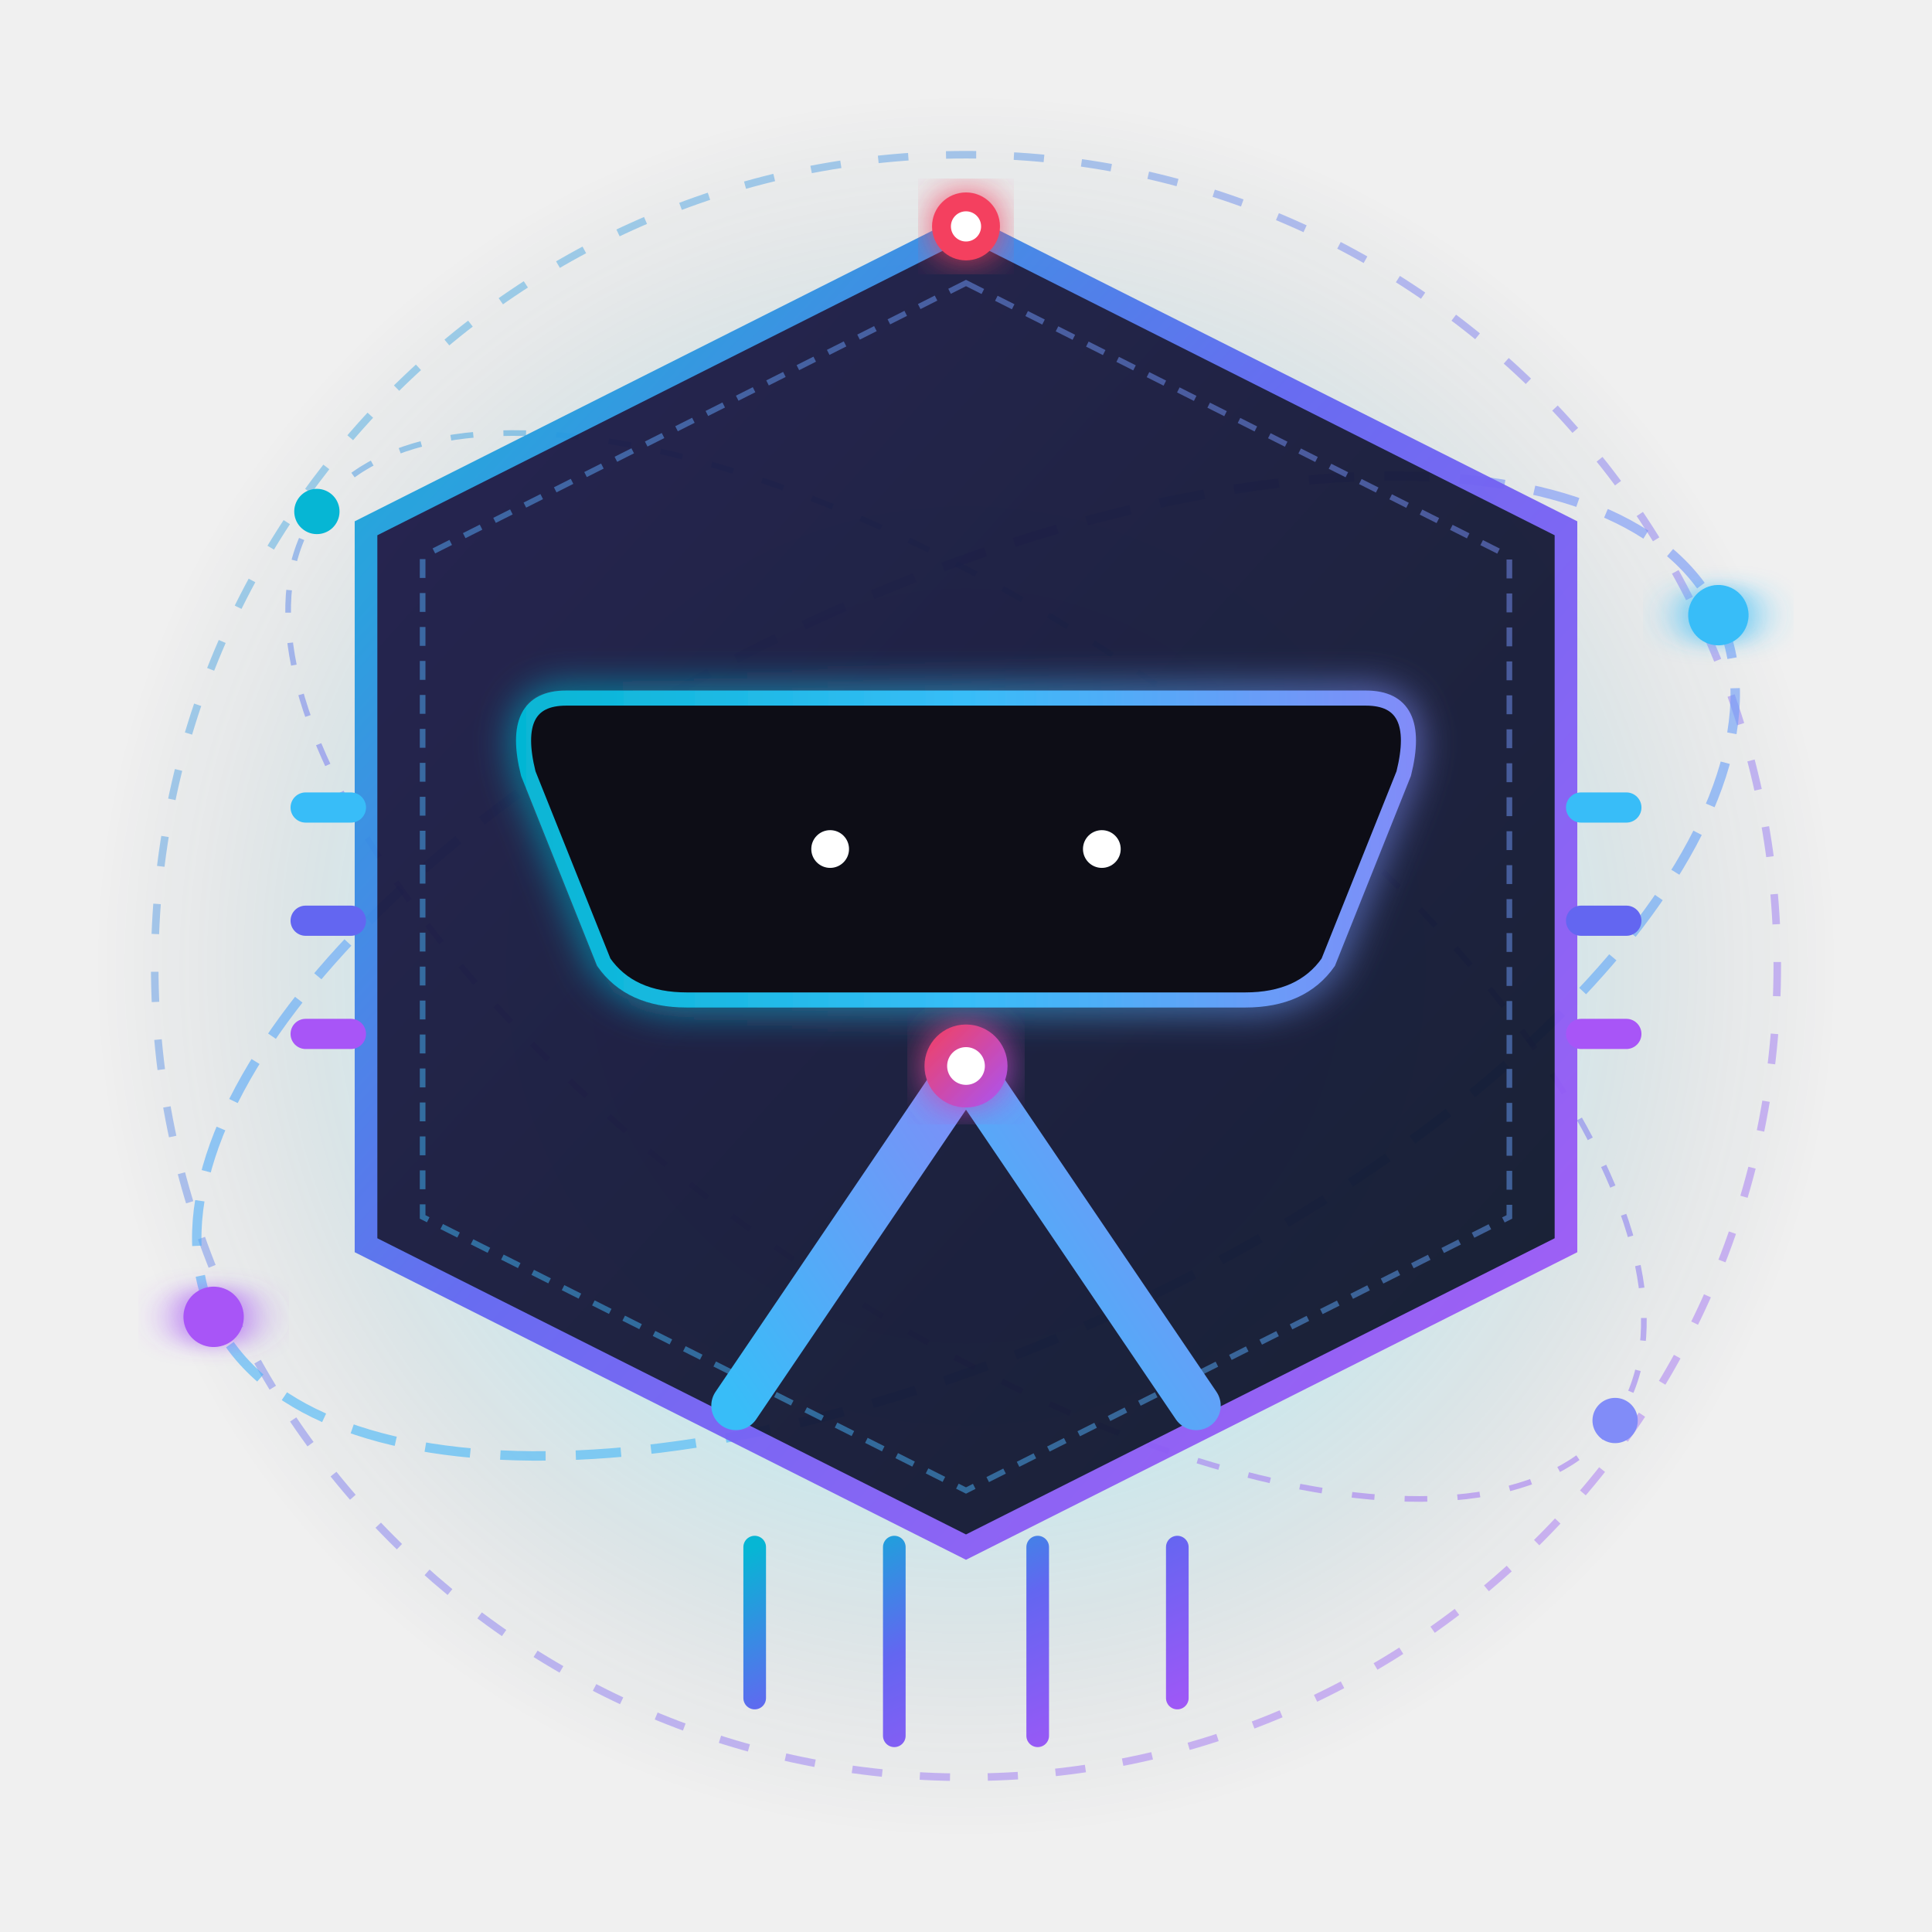
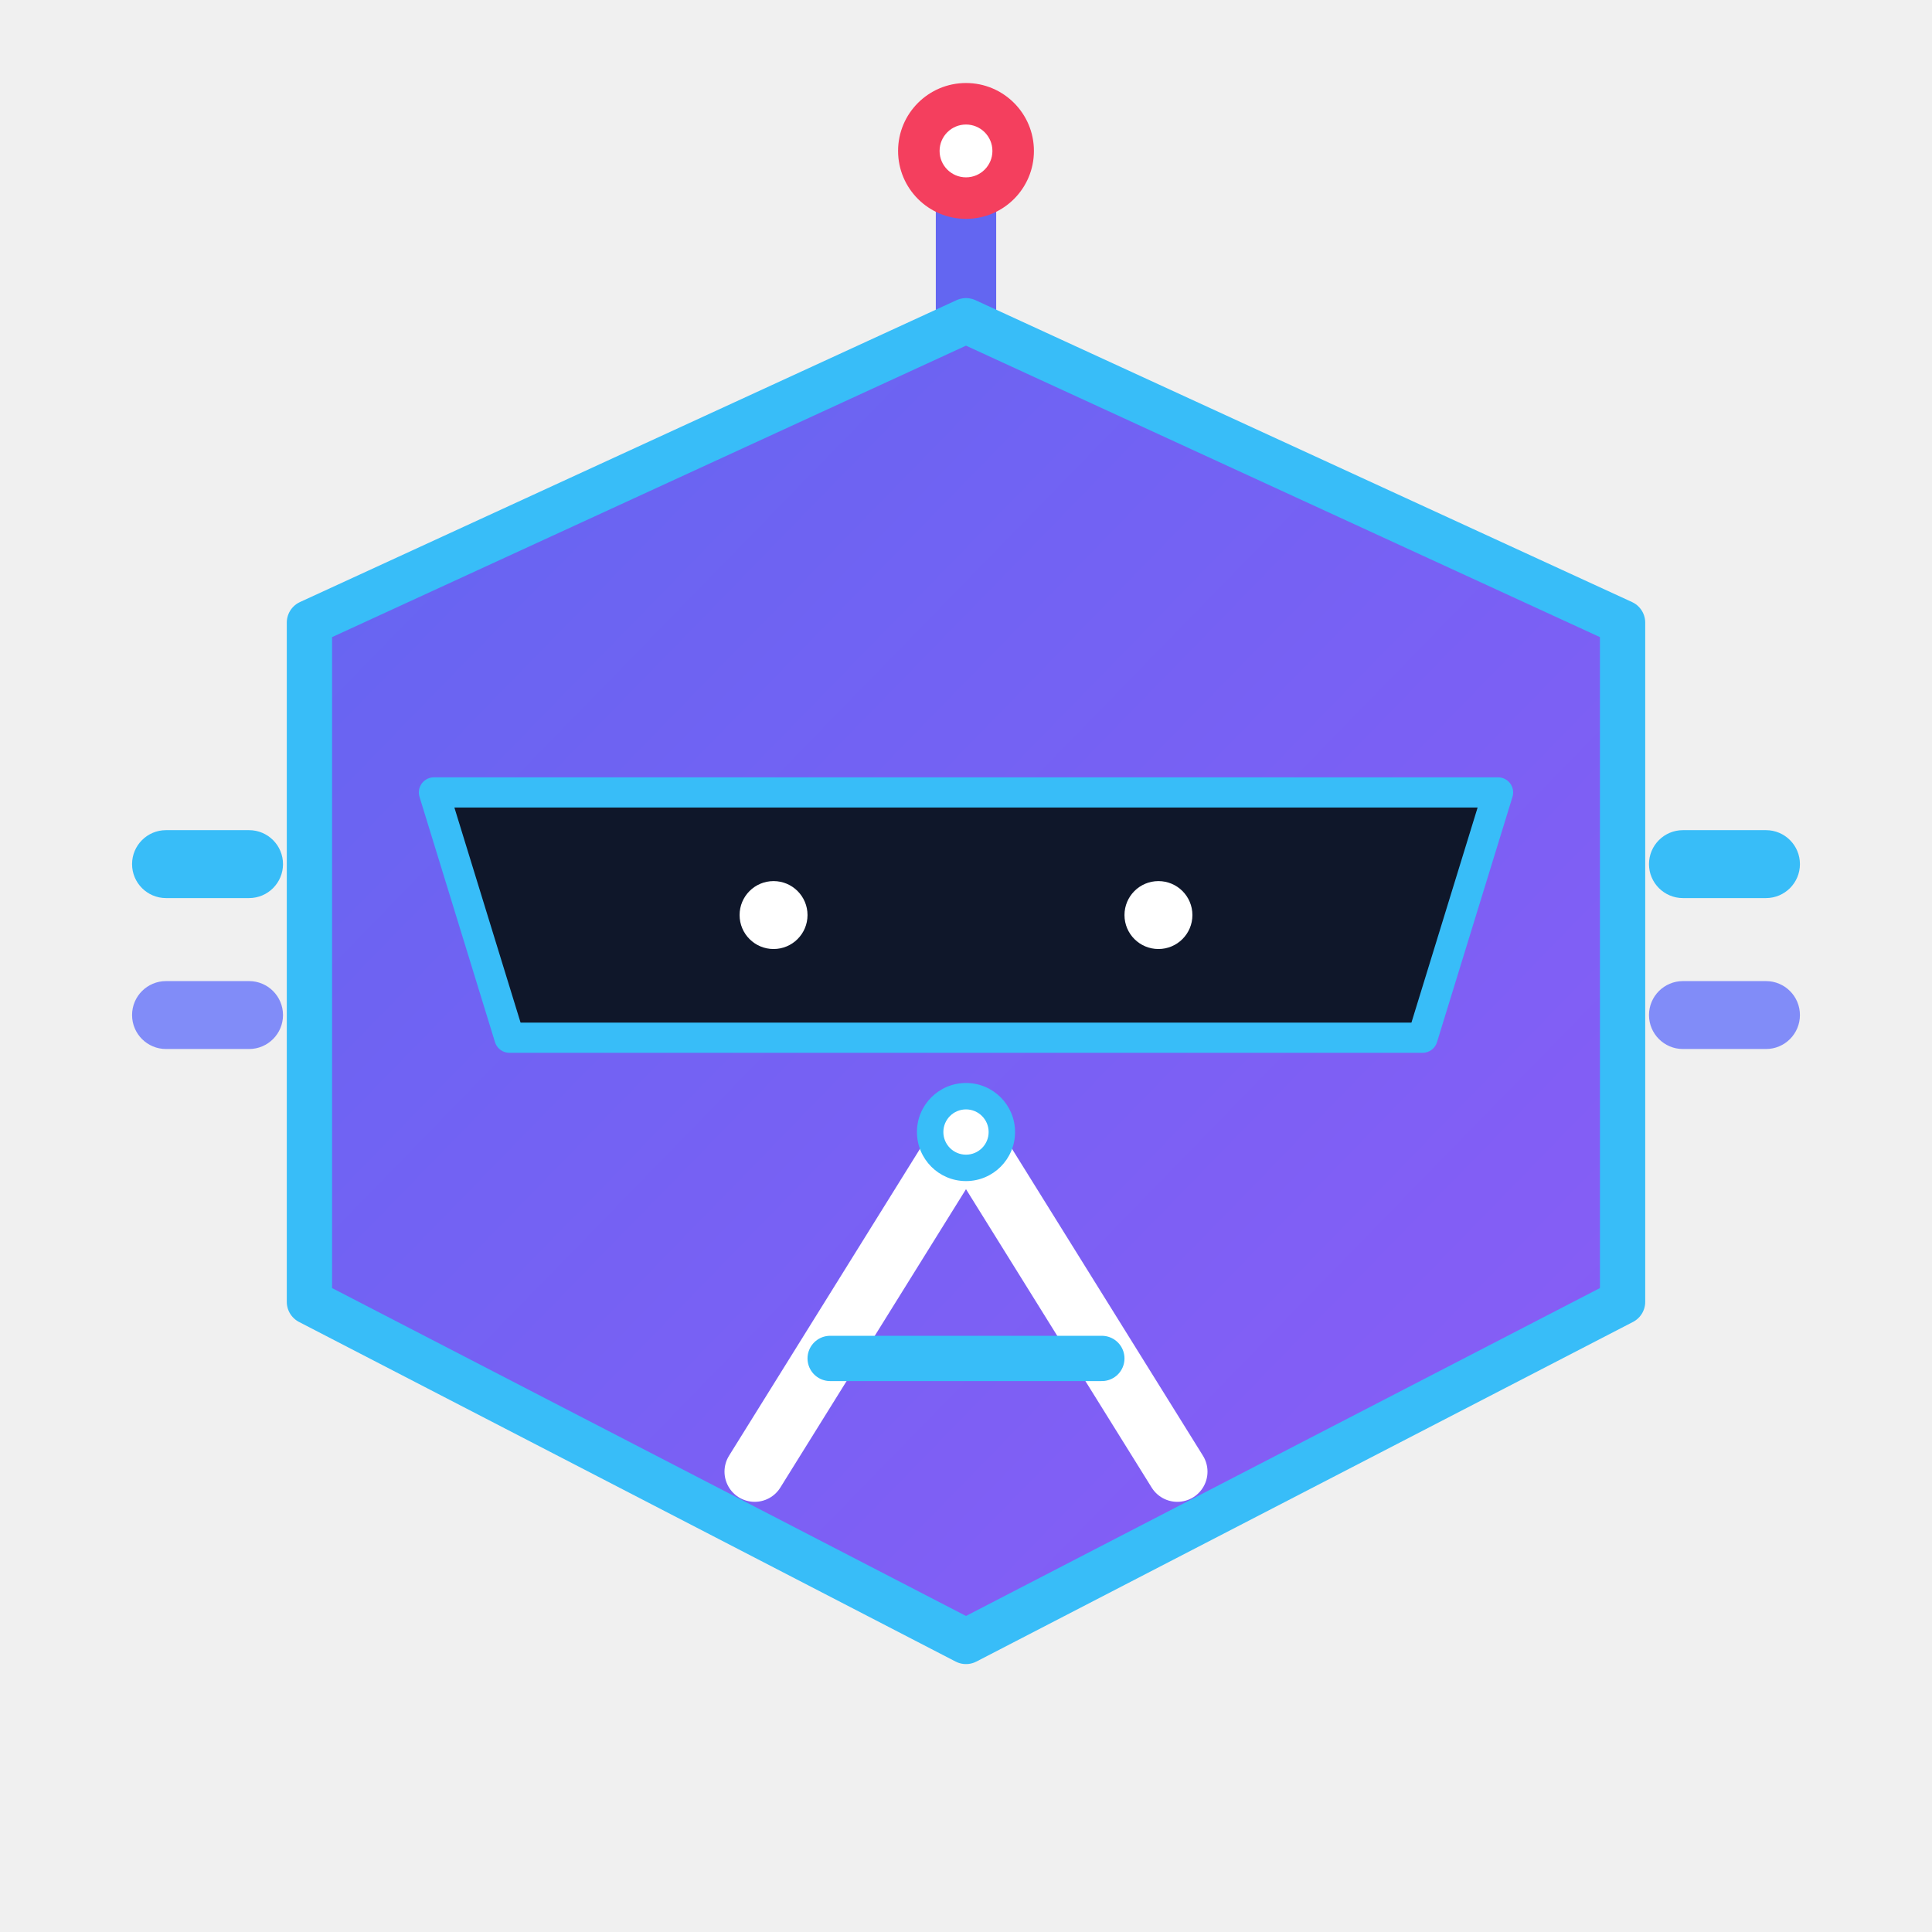
<svg xmlns="http://www.w3.org/2000/svg" class="icon" viewBox="0 0 1024 1024" version="1.1" width="200" height="200">
  <defs>
-     <linearGradient id="agentGradPrimary" x1="0%" y1="0%" x2="100%" y2="100%">
-       <stop offset="0%" stop-color="#06B6D4" />
-       <stop offset="45%" stop-color="#6366F1" />
-       <stop offset="100%" stop-color="#A855F7" />
+     <linearGradient id="agentHeadGrad" x1="0%" y1="0%" x2="100%" y2="100%">
+       <stop offset="0%" stop-color="#6366f1" />
+       <stop offset="100%" stop-color="#8b5cf6" />
    </linearGradient>
-     <linearGradient id="agentGradAccent" x1="0%" y1="100%" x2="100%" y2="0%">
-       <stop offset="0%" stop-color="#38BDF8" />
-       <stop offset="100%" stop-color="#818CF8" />
+     <linearGradient id="agentVisorGrad" x1="0%" y1="0%" x2="100%" y2="0%">
+       <stop offset="0%" stop-color="#06b6d4" />
+       <stop offset="100%" stop-color="#38bdf8" />
    </linearGradient>
-     <linearGradient id="agentGradWarm" x1="0%" y1="0%" x2="100%" y2="100%">
-       <stop offset="0%" stop-color="#F43F5E" />
-       <stop offset="100%" stop-color="#A855F7" />
+     <linearGradient id="agentChestGrad" x1="0%" y1="0%" x2="100%" y2="100%">
+       <stop offset="0%" stop-color="#4f46e5" />
+       <stop offset="100%" stop-color="#6366f1" />
    </linearGradient>
-     <linearGradient id="agentGradVisor" x1="0%" y1="0%" x2="100%" y2="0%">
-       <stop offset="0%" stop-color="#06B6D4" />
-       <stop offset="50%" stop-color="#38BDF8" />
-       <stop offset="100%" stop-color="#818CF8" />
-     </linearGradient>
-     <linearGradient id="agentGradDark" x1="0%" y1="0%" x2="100%" y2="100%">
-       <stop offset="0%" stop-color="#1E1B4B" />
-       <stop offset="100%" stop-color="#0F172A" />
-     </linearGradient>
-     <radialGradient id="agentAura" cx="50%" cy="50%" r="50%">
-       <stop offset="0%" stop-color="#6366F1" stop-opacity="0.35" />
-       <stop offset="60%" stop-color="#06B6D4" stop-opacity="0.15" />
-       <stop offset="100%" stop-color="#0F172A" stop-opacity="0" />
-     </radialGradient>
-     <filter id="agentGlow" x="-20%" y="-20%" width="140%" height="140%">
-       <feGaussianBlur stdDeviation="10" result="blur" />
-       <feComposite in="SourceGraphic" in2="blur" operator="over" />
-     </filter>
  </defs>
-   <circle cx="512" cy="512" r="460" fill="url(#agentAura)" />
-   <circle cx="512" cy="512" r="430" fill="none" stroke="url(#agentGradPrimary)" stroke-width="4" stroke-dasharray="16 20" opacity="0.4" />
-   <g transform="rotate(-25 512 512)">
-     <ellipse cx="512" cy="512" rx="440" ry="200" fill="none" stroke="url(#agentGradAccent)" stroke-width="5" stroke-dasharray="24 16" opacity="0.6" />
-     <circle cx="952" cy="512" r="16" fill="#38BDF8" filter="url(#agentGlow)" />
-     <circle cx="72" cy="512" r="16" fill="#A855F7" filter="url(#agentGlow)" />
-   </g>
-   <g transform="rotate(35 512 512)">
-     <ellipse cx="512" cy="512" rx="420" ry="180" fill="none" stroke="url(#agentGradPrimary)" stroke-width="3" stroke-dasharray="12 16" opacity="0.45" />
-     <circle cx="932" cy="512" r="12" fill="#818CF8" />
-     <circle cx="92" cy="512" r="12" fill="#06B6D4" />
-   </g>
-   <polygon points="512,120 830,280 830,660 512,820 194,660 194,280" fill="url(#agentGradDark)" stroke="url(#agentGradPrimary)" stroke-width="12" opacity="0.95" />
-   <polygon points="512,150 800,295 800,645 512,790 224,645 224,295" fill="none" stroke="url(#agentGradAccent)" stroke-width="3" stroke-dasharray="10 8" opacity="0.5" />
-   <path d="M512 120 L512 210" stroke="url(#agentGradAccent)" stroke-width="10" stroke-linecap="round" />
-   <circle cx="512" cy="120" r="18" fill="#F43F5E" filter="url(#agentGlow)" />
-   <circle cx="512" cy="120" r="8" fill="#FFFFFF" />
-   <rect x="154" y="420" width="40" height="16" rx="8" fill="#38BDF8" />
-   <rect x="154" y="480" width="40" height="16" rx="8" fill="#6366F1" />
-   <rect x="154" y="540" width="40" height="16" rx="8" fill="#A855F7" />
-   <rect x="830" y="420" width="40" height="16" rx="8" fill="#38BDF8" />
-   <rect x="830" y="480" width="40" height="16" rx="8" fill="#6366F1" />
-   <rect x="830" y="540" width="40" height="16" rx="8" fill="#A855F7" />
-   <g filter="url(#agentGlow)">
-     <path d="M300 370 L724 370 Q754 370 744 410 L704 510 Q690 530 660 530 L364 530 Q334 530 320 510 L280 410 Q270 370 300 370 Z" fill="#090D16" stroke="url(#agentGradVisor)" stroke-width="8" />
-     <path d="M340 450 L684 450" stroke="url(#agentGradVisor)" stroke-width="14" stroke-linecap="round" />
-     <circle cx="440" cy="450" r="10" fill="#FFFFFF" />
-     <circle cx="584" cy="450" r="10" fill="#FFFFFF" />
-   </g>
-   <g transform="translate(0, 15)">
-     <path d="M512 550 L390 730" stroke="url(#agentGradAccent)" stroke-width="26" stroke-linecap="round" />
-     <path d="M512 550 L634 730" stroke="url(#agentGradAccent)" stroke-width="26" stroke-linecap="round" />
-     <line x1="435" y1="675" x2="589" y2="675" stroke="#38BDF8" stroke-width="20" stroke-linecap="round" filter="url(#agentGlow)" />
-     <circle cx="512" cy="550" r="22" fill="url(#agentGradWarm)" filter="url(#agentGlow)" />
-     <circle cx="512" cy="550" r="10" fill="#FFFFFF" />
-   </g>
-   <path d="M400 820 L400 900 M474 820 L474 920 M550 820 L550 920 M624 820 L624 900" stroke="url(#agentGradPrimary)" stroke-width="12" stroke-linecap="round" />
+   <path d="M512 80 L512 210" stroke="#6366f1" stroke-width="32" stroke-linecap="round" />
+   <circle cx="512" cy="80" r="36" fill="#f43f5e" />
+   <circle cx="512" cy="80" r="14" fill="#ffffff" />
+   <rect x="70" y="440" width="80" height="36" rx="18" fill="#38bdf8" />
+   <rect x="70" y="520" width="80" height="36" rx="18" fill="#818cf8" />
+   <rect x="874" y="440" width="80" height="36" rx="18" fill="#38bdf8" />
+   <rect x="874" y="520" width="80" height="36" rx="18" fill="#818cf8" />
+   <polygon points="512,170 860,330 860,690 512,870 164,690 164,330" fill="url(#agentHeadGrad)" stroke="#38bdf8" stroke-width="24" stroke-linejoin="round" />
+   <polygon points="230,420 794,420 754,550 270,550" fill="#0f172a" stroke="#38bdf8" stroke-width="16" stroke-linejoin="round" />
+   <line x1="280" y1="485" x2="744" y2="485" stroke="url(#agentVisorGrad)" stroke-width="28" stroke-linecap="round" />
+   <circle cx="410" cy="485" r="18" fill="#ffffff" />
+   <circle cx="614" cy="485" r="18" fill="#ffffff" />
+   <path d="M512 600 L400 780" stroke="#ffffff" stroke-width="32" stroke-linecap="round" />
+   <path d="M512 600 L624 780" stroke="#ffffff" stroke-width="32" stroke-linecap="round" />
+   <line x1="440" y1="720" x2="584" y2="720" stroke="#38bdf8" stroke-width="24" stroke-linecap="round" />
+   <circle cx="512" cy="600" r="26" fill="#38bdf8" />
+   <circle cx="512" cy="600" r="12" fill="#ffffff" />
</svg>
